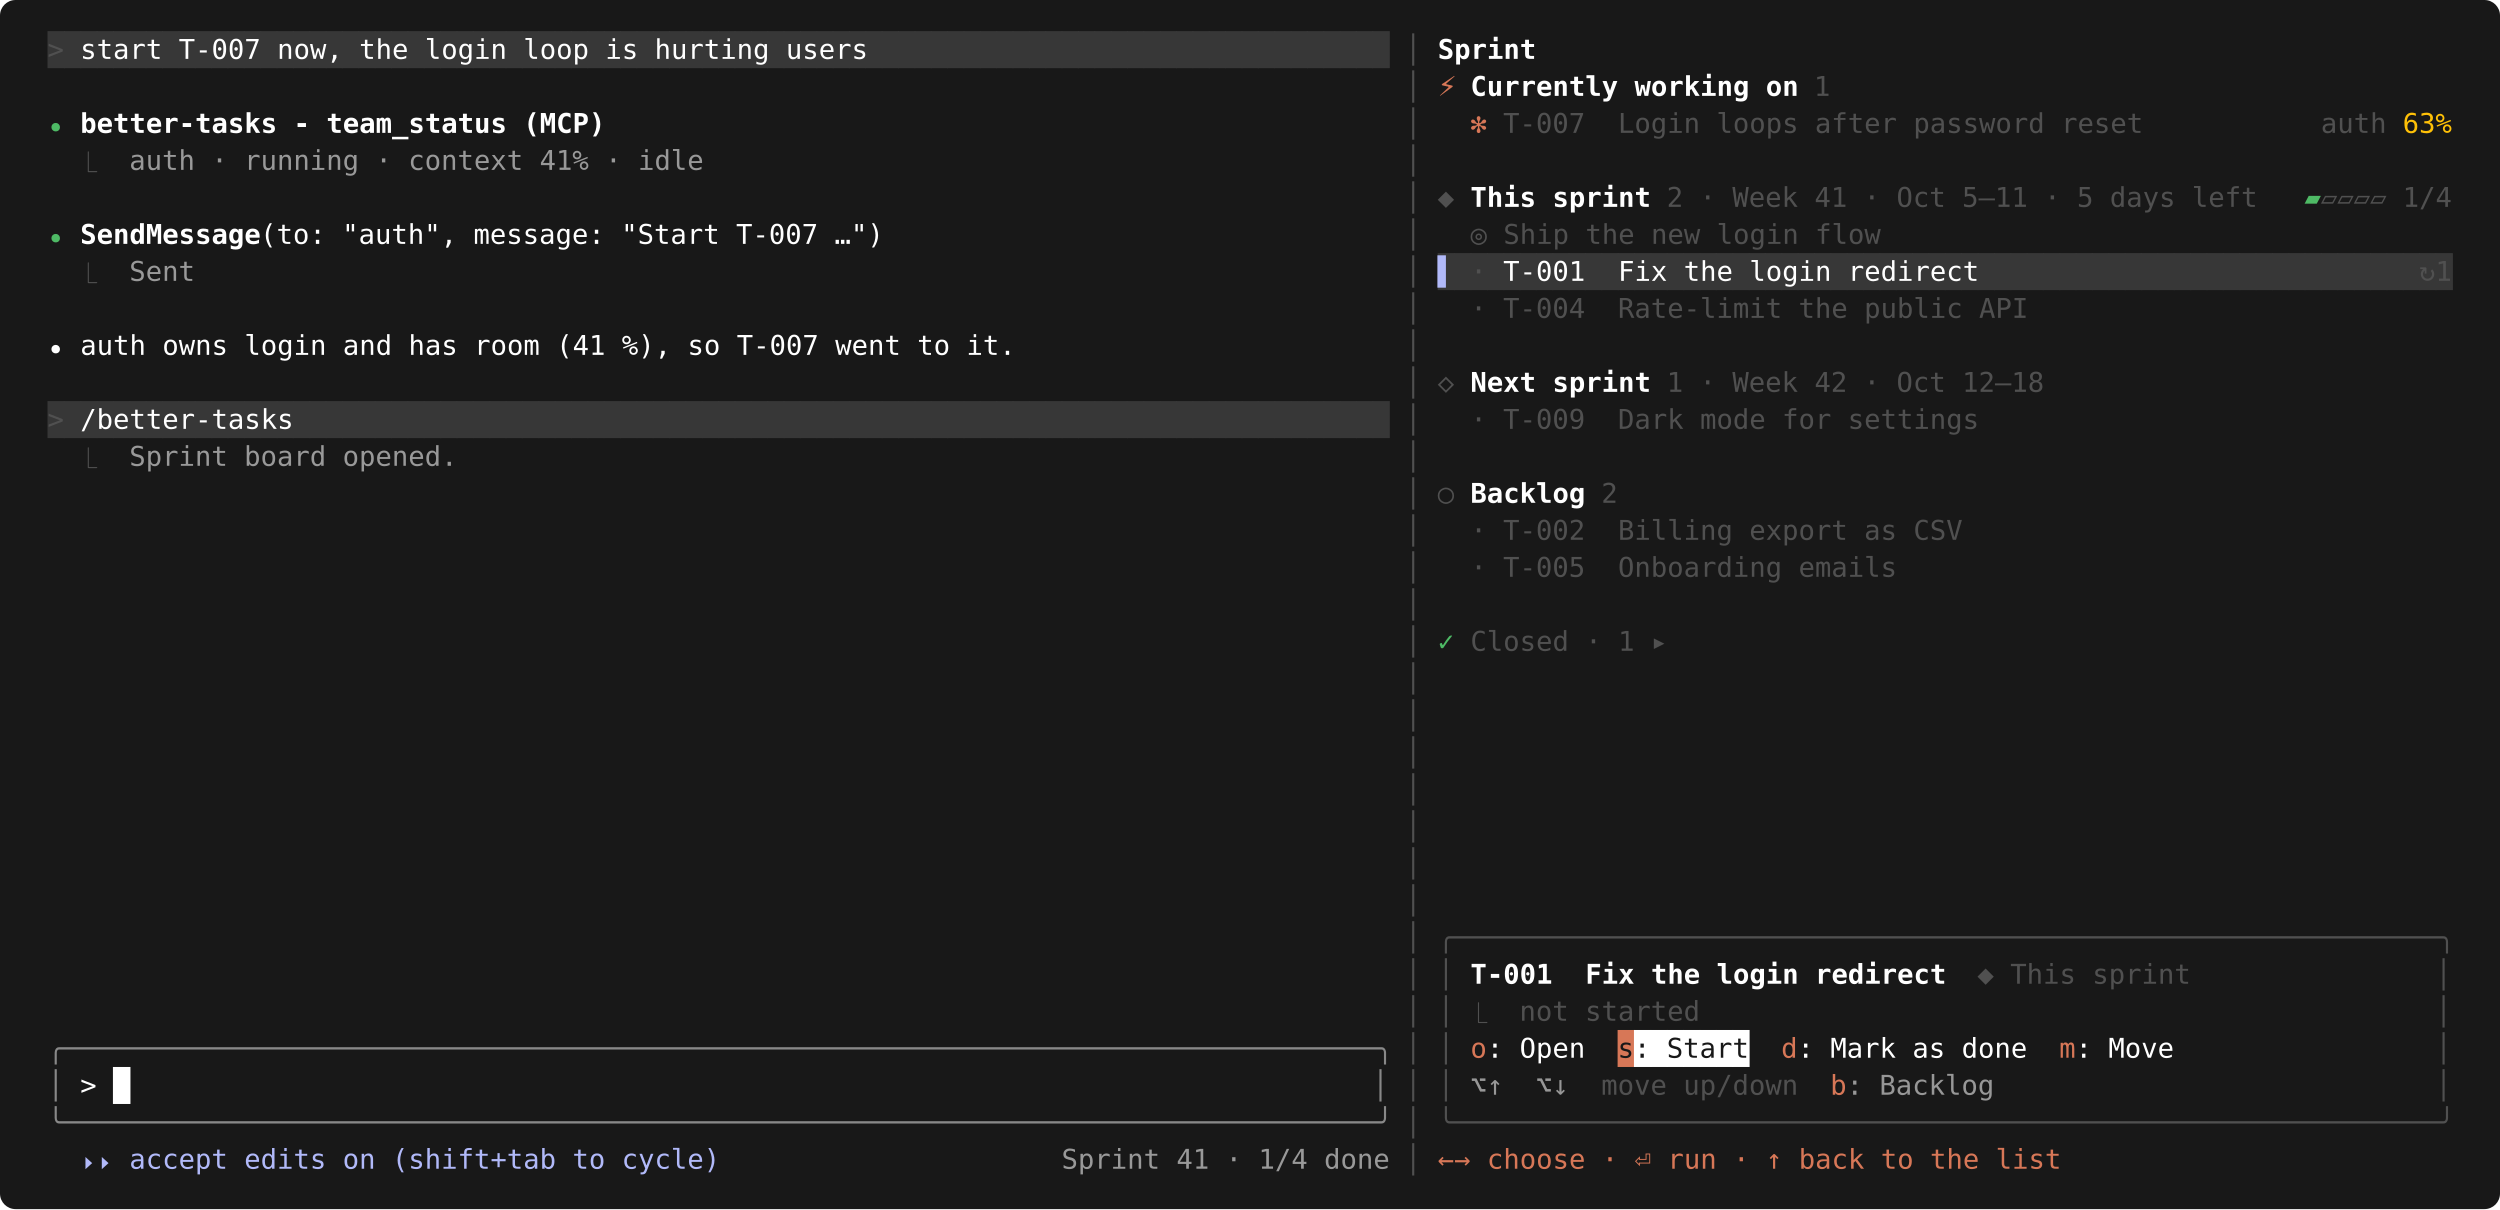
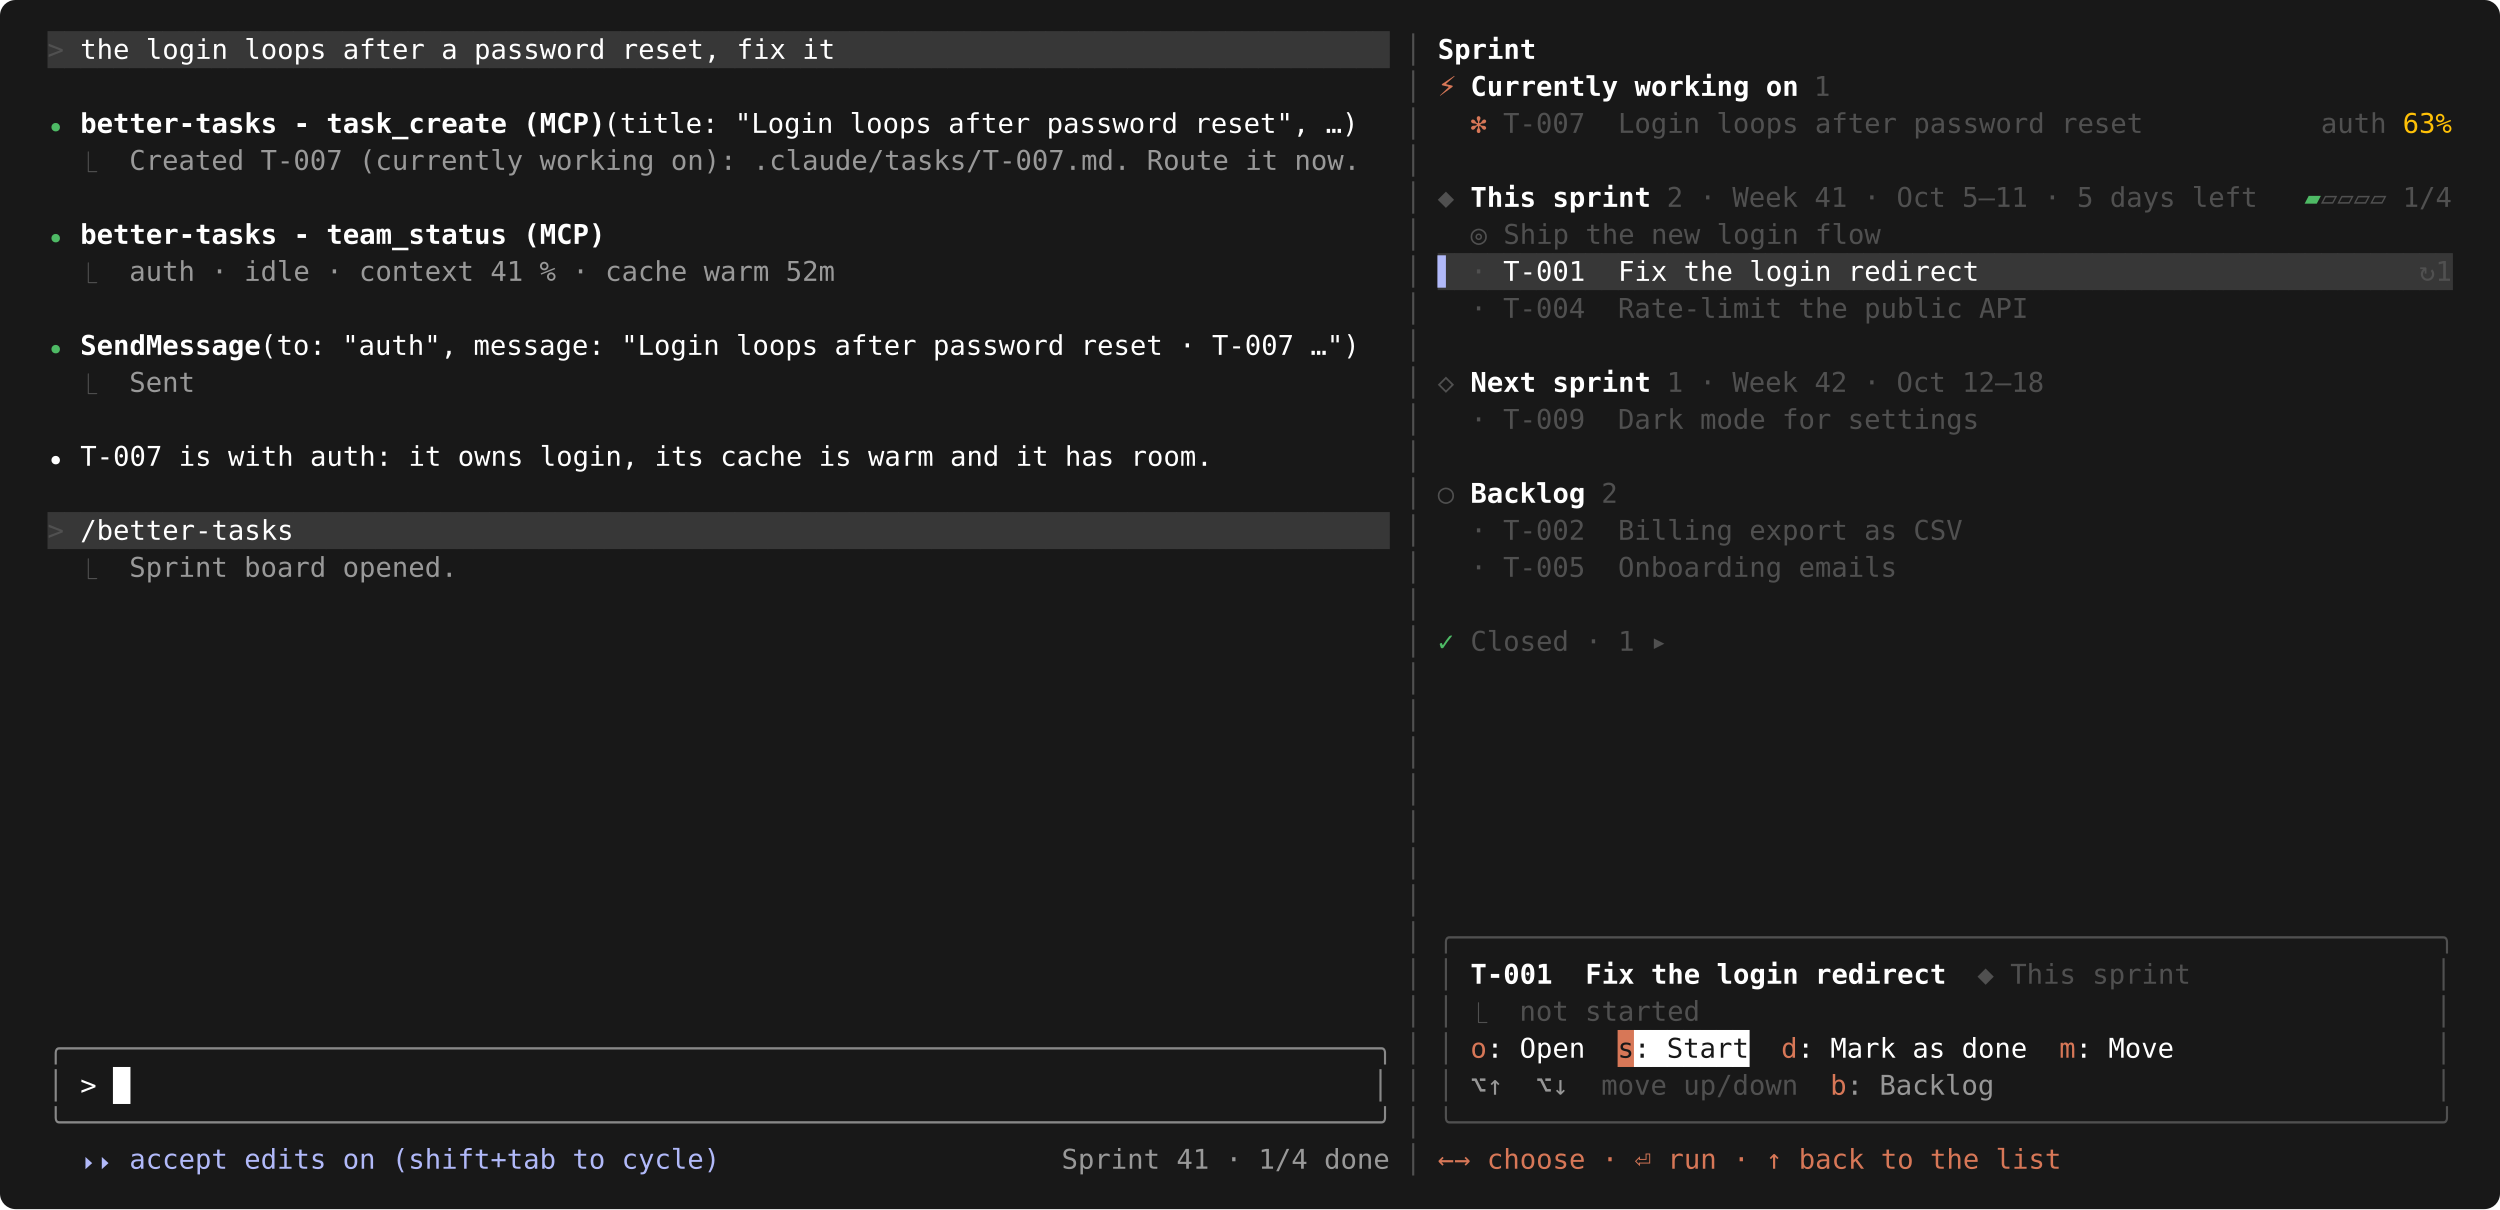
<svg xmlns="http://www.w3.org/2000/svg" width="1284" height="621" viewBox="0 0 1284 621" font-family="JetBrains Mono, SF Mono, Menlo, Consolas, monospace" font-size="14">
  <rect width="100%" height="100%" rx="8" fill="rgb(24,24,24)" />
  <rect x="24.4" y="16" width="9" height="19" fill="rgb(55,55,55)" />
  <rect x="32.8" y="16" width="9" height="19" fill="rgb(55,55,55)" />
  <rect x="41.2" y="16" width="9" height="19" fill="rgb(55,55,55)" />
  <rect x="49.6" y="16" width="9" height="19" fill="rgb(55,55,55)" />
  <rect x="58.0" y="16" width="9" height="19" fill="rgb(55,55,55)" />
  <rect x="66.4" y="16" width="9" height="19" fill="rgb(55,55,55)" />
  <rect x="74.8" y="16" width="9" height="19" fill="rgb(55,55,55)" />
  <rect x="83.2" y="16" width="9" height="19" fill="rgb(55,55,55)" />
  <rect x="91.6" y="16" width="9" height="19" fill="rgb(55,55,55)" />
  <rect x="100.0" y="16" width="9" height="19" fill="rgb(55,55,55)" />
  <rect x="108.4" y="16" width="9" height="19" fill="rgb(55,55,55)" />
  <rect x="116.8" y="16" width="9" height="19" fill="rgb(55,55,55)" />
  <rect x="125.2" y="16" width="9" height="19" fill="rgb(55,55,55)" />
  <rect x="133.6" y="16" width="9" height="19" fill="rgb(55,55,55)" />
  <rect x="142.0" y="16" width="9" height="19" fill="rgb(55,55,55)" />
  <rect x="150.4" y="16" width="9" height="19" fill="rgb(55,55,55)" />
  <rect x="158.8" y="16" width="9" height="19" fill="rgb(55,55,55)" />
  <rect x="167.2" y="16" width="9" height="19" fill="rgb(55,55,55)" />
  <rect x="175.6" y="16" width="9" height="19" fill="rgb(55,55,55)" />
  <rect x="184.0" y="16" width="9" height="19" fill="rgb(55,55,55)" />
  <rect x="192.4" y="16" width="9" height="19" fill="rgb(55,55,55)" />
  <rect x="200.8" y="16" width="9" height="19" fill="rgb(55,55,55)" />
  <rect x="209.2" y="16" width="9" height="19" fill="rgb(55,55,55)" />
  <rect x="217.6" y="16" width="9" height="19" fill="rgb(55,55,55)" />
  <rect x="226.0" y="16" width="9" height="19" fill="rgb(55,55,55)" />
  <rect x="234.4" y="16" width="9" height="19" fill="rgb(55,55,55)" />
  <rect x="242.8" y="16" width="9" height="19" fill="rgb(55,55,55)" />
  <rect x="251.2" y="16" width="9" height="19" fill="rgb(55,55,55)" />
  <rect x="259.6" y="16" width="9" height="19" fill="rgb(55,55,55)" />
  <rect x="268.0" y="16" width="9" height="19" fill="rgb(55,55,55)" />
  <rect x="276.4" y="16" width="9" height="19" fill="rgb(55,55,55)" />
  <rect x="284.8" y="16" width="9" height="19" fill="rgb(55,55,55)" />
  <rect x="293.2" y="16" width="9" height="19" fill="rgb(55,55,55)" />
  <rect x="301.6" y="16" width="9" height="19" fill="rgb(55,55,55)" />
  <rect x="310.0" y="16" width="9" height="19" fill="rgb(55,55,55)" />
  <rect x="318.4" y="16" width="9" height="19" fill="rgb(55,55,55)" />
  <rect x="326.8" y="16" width="9" height="19" fill="rgb(55,55,55)" />
  <rect x="335.2" y="16" width="9" height="19" fill="rgb(55,55,55)" />
  <rect x="343.6" y="16" width="9" height="19" fill="rgb(55,55,55)" />
  <rect x="352.0" y="16" width="9" height="19" fill="rgb(55,55,55)" />
  <rect x="360.4" y="16" width="9" height="19" fill="rgb(55,55,55)" />
  <rect x="368.8" y="16" width="9" height="19" fill="rgb(55,55,55)" />
  <rect x="377.2" y="16" width="9" height="19" fill="rgb(55,55,55)" />
  <rect x="385.6" y="16" width="9" height="19" fill="rgb(55,55,55)" />
  <rect x="394.0" y="16" width="9" height="19" fill="rgb(55,55,55)" />
  <rect x="402.4" y="16" width="9" height="19" fill="rgb(55,55,55)" />
  <rect x="410.8" y="16" width="9" height="19" fill="rgb(55,55,55)" />
  <rect x="419.2" y="16" width="9" height="19" fill="rgb(55,55,55)" />
  <rect x="427.6" y="16" width="9" height="19" fill="rgb(55,55,55)" />
  <rect x="436.0" y="16" width="9" height="19" fill="rgb(55,55,55)" />
  <rect x="444.4" y="16" width="9" height="19" fill="rgb(55,55,55)" />
  <rect x="452.8" y="16" width="9" height="19" fill="rgb(55,55,55)" />
  <rect x="461.2" y="16" width="9" height="19" fill="rgb(55,55,55)" />
  <rect x="469.6" y="16" width="9" height="19" fill="rgb(55,55,55)" />
  <rect x="478.0" y="16" width="9" height="19" fill="rgb(55,55,55)" />
  <rect x="486.4" y="16" width="9" height="19" fill="rgb(55,55,55)" />
  <rect x="494.8" y="16" width="9" height="19" fill="rgb(55,55,55)" />
  <rect x="503.2" y="16" width="9" height="19" fill="rgb(55,55,55)" />
  <rect x="511.6" y="16" width="9" height="19" fill="rgb(55,55,55)" />
  <rect x="520.0" y="16" width="9" height="19" fill="rgb(55,55,55)" />
  <rect x="528.4" y="16" width="9" height="19" fill="rgb(55,55,55)" />
  <rect x="536.8" y="16" width="9" height="19" fill="rgb(55,55,55)" />
  <rect x="545.2" y="16" width="9" height="19" fill="rgb(55,55,55)" />
  <rect x="553.6" y="16" width="9" height="19" fill="rgb(55,55,55)" />
  <rect x="562.0" y="16" width="9" height="19" fill="rgb(55,55,55)" />
  <rect x="570.4" y="16" width="9" height="19" fill="rgb(55,55,55)" />
  <rect x="578.8" y="16" width="9" height="19" fill="rgb(55,55,55)" />
  <rect x="587.2" y="16" width="9" height="19" fill="rgb(55,55,55)" />
  <rect x="595.6" y="16" width="9" height="19" fill="rgb(55,55,55)" />
  <rect x="604.0" y="16" width="9" height="19" fill="rgb(55,55,55)" />
  <rect x="612.4" y="16" width="9" height="19" fill="rgb(55,55,55)" />
  <rect x="620.8" y="16" width="9" height="19" fill="rgb(55,55,55)" />
  <rect x="629.2" y="16" width="9" height="19" fill="rgb(55,55,55)" />
  <rect x="637.6" y="16" width="9" height="19" fill="rgb(55,55,55)" />
  <rect x="646.0" y="16" width="9" height="19" fill="rgb(55,55,55)" />
  <rect x="654.4" y="16" width="9" height="19" fill="rgb(55,55,55)" />
  <rect x="662.8" y="16" width="9" height="19" fill="rgb(55,55,55)" />
  <rect x="671.2" y="16" width="9" height="19" fill="rgb(55,55,55)" />
  <rect x="679.6" y="16" width="9" height="19" fill="rgb(55,55,55)" />
  <rect x="688.0" y="16" width="9" height="19" fill="rgb(55,55,55)" />
  <rect x="696.4" y="16" width="9" height="19" fill="rgb(55,55,55)" />
  <rect x="704.8" y="16" width="9" height="19" fill="rgb(55,55,55)" />
  <text x="24.4" y="30.25" fill="rgb(80,80,80)" textLength="16.8" xml:space="preserve">&gt; </text>
-   <text x="41.2" y="30.25" fill="rgb(255,255,255)" textLength="403.2" xml:space="preserve">start T-007 now, the login loop is hurting users</text>
+   <text x="41.2" y="30.25" fill="rgb(255,255,255)" textLength="386.4" xml:space="preserve">the login loops after a password reset, fix it</text>
  <text x="721.6" y="30.25" fill="rgb(80,80,80)" textLength="8.4" xml:space="preserve">│</text>
  <text x="730.0" y="30.25" fill="rgb(255,255,255)" font-weight="bold" textLength="67.2" xml:space="preserve"> Sprint </text>
  <text x="721.6" y="49.25" fill="rgb(80,80,80)" textLength="8.4" xml:space="preserve">│</text>
  <text x="738.4" y="49.25" fill="rgb(215,119,87)" textLength="16.8" xml:space="preserve">⚡ </text>
  <text x="755.2" y="49.25" fill="rgb(255,255,255)" font-weight="bold" textLength="168.0" xml:space="preserve">Currently working on</text>
  <text x="923.2" y="49.25" fill="rgb(80,80,80)" textLength="16.8" xml:space="preserve"> 1</text>
  <text x="24.4" y="68.25" fill="rgb(78,186,101)" textLength="16.8" xml:space="preserve">⏺ </text>
-   <text x="41.2" y="68.25" fill="rgb(255,255,255)" font-weight="bold" textLength="268.8" xml:space="preserve">better-tasks - team_status (MCP)</text>
+   <text x="41.2" y="68.25" fill="rgb(255,255,255)" font-weight="bold" textLength="268.8" xml:space="preserve">better-tasks - task_create (MCP)</text>
+   <text x="310.0" y="68.25" fill="rgb(255,255,255)" textLength="386.4" xml:space="preserve">(title: "Login loops after password reset", …)</text>
  <text x="721.6" y="68.25" fill="rgb(80,80,80)" textLength="8.4" xml:space="preserve">│</text>
  <text x="755.2" y="68.25" fill="rgb(215,119,87)" textLength="8.4" xml:space="preserve">✻</text>
  <text x="772.0" y="68.25" fill="rgb(80,80,80)" textLength="327.6" xml:space="preserve">T-007  Login loops after password reset</text>
  <text x="1192.0" y="68.25" fill="rgb(80,80,80)" textLength="33.6" xml:space="preserve">auth</text>
  <text x="1234.0" y="68.25" fill="rgb(255,193,7)" textLength="25.2" xml:space="preserve">63%</text>
  <text x="24.4" y="87.25" fill="rgb(80,80,80)" textLength="42.0" xml:space="preserve">  ⎿  </text>
-   <text x="66.4" y="87.25" fill="rgb(153,153,153)" textLength="294.0" xml:space="preserve">auth · running · context 41% · idle</text>
+   <text x="66.4" y="87.25" fill="rgb(153,153,153)" textLength="630.0" xml:space="preserve">Created T-007 (currently working on): .claude/tasks/T-007.md. Route it now.</text>
  <text x="721.6" y="87.25" fill="rgb(80,80,80)" textLength="8.4" xml:space="preserve">│</text>
  <text x="721.6" y="106.25" fill="rgb(80,80,80)" textLength="8.4" xml:space="preserve">│</text>
  <text x="738.4" y="106.25" fill="rgb(80,80,80)" textLength="16.8" xml:space="preserve">◆ </text>
  <text x="755.2" y="106.25" fill="rgb(255,255,255)" font-weight="bold" textLength="92.4" xml:space="preserve">This sprint</text>
  <text x="847.6" y="106.25" fill="rgb(80,80,80)" textLength="310.8" xml:space="preserve"> 2 · Week 41 · Oct 5–11 · 5 days left</text>
  <text x="1183.6" y="106.25" fill="rgb(78,186,101)" textLength="8.4" xml:space="preserve">▰</text>
  <text x="1192.0" y="106.25" fill="rgb(80,80,80)" textLength="33.6" xml:space="preserve">▱▱▱▱</text>
  <text x="1234.0" y="106.25" fill="rgb(80,80,80)" textLength="25.2" xml:space="preserve">1/4</text>
  <text x="24.4" y="125.25" fill="rgb(78,186,101)" textLength="16.8" xml:space="preserve">⏺ </text>
-   <text x="41.2" y="125.25" fill="rgb(255,255,255)" font-weight="bold" textLength="92.4" xml:space="preserve">SendMessage</text>
-   <text x="133.6" y="125.25" fill="rgb(255,255,255)" textLength="319.2" xml:space="preserve">(to: "auth", message: "Start T-007 …")</text>
+   <text x="41.2" y="125.25" fill="rgb(255,255,255)" font-weight="bold" textLength="268.8" xml:space="preserve">better-tasks - team_status (MCP)</text>
  <text x="721.6" y="125.25" fill="rgb(80,80,80)" textLength="8.4" xml:space="preserve">│</text>
  <text x="738.4" y="125.25" fill="rgb(80,80,80)" textLength="226.8" xml:space="preserve">  ◎ Ship the new login flow</text>
  <rect x="738.4" y="130" width="9" height="19" fill="rgb(55,55,55)" />
  <rect x="746.8" y="130" width="9" height="19" fill="rgb(55,55,55)" />
  <rect x="755.2" y="130" width="9" height="19" fill="rgb(55,55,55)" />
  <rect x="763.6" y="130" width="9" height="19" fill="rgb(55,55,55)" />
  <rect x="772.0" y="130" width="9" height="19" fill="rgb(55,55,55)" />
  <rect x="780.4" y="130" width="9" height="19" fill="rgb(55,55,55)" />
  <rect x="788.8" y="130" width="9" height="19" fill="rgb(55,55,55)" />
  <rect x="797.2" y="130" width="9" height="19" fill="rgb(55,55,55)" />
  <rect x="805.6" y="130" width="9" height="19" fill="rgb(55,55,55)" />
  <rect x="814.0" y="130" width="9" height="19" fill="rgb(55,55,55)" />
  <rect x="822.4" y="130" width="9" height="19" fill="rgb(55,55,55)" />
  <rect x="830.8" y="130" width="9" height="19" fill="rgb(55,55,55)" />
  <rect x="839.2" y="130" width="9" height="19" fill="rgb(55,55,55)" />
  <rect x="847.6" y="130" width="9" height="19" fill="rgb(55,55,55)" />
  <rect x="856.0" y="130" width="9" height="19" fill="rgb(55,55,55)" />
  <rect x="864.4" y="130" width="9" height="19" fill="rgb(55,55,55)" />
  <rect x="872.8" y="130" width="9" height="19" fill="rgb(55,55,55)" />
  <rect x="881.2" y="130" width="9" height="19" fill="rgb(55,55,55)" />
  <rect x="889.6" y="130" width="9" height="19" fill="rgb(55,55,55)" />
  <rect x="898.0" y="130" width="9" height="19" fill="rgb(55,55,55)" />
  <rect x="906.4" y="130" width="9" height="19" fill="rgb(55,55,55)" />
  <rect x="914.8" y="130" width="9" height="19" fill="rgb(55,55,55)" />
  <rect x="923.2" y="130" width="9" height="19" fill="rgb(55,55,55)" />
  <rect x="931.6" y="130" width="9" height="19" fill="rgb(55,55,55)" />
  <rect x="940.0" y="130" width="9" height="19" fill="rgb(55,55,55)" />
  <rect x="948.4" y="130" width="9" height="19" fill="rgb(55,55,55)" />
  <rect x="956.8" y="130" width="9" height="19" fill="rgb(55,55,55)" />
  <rect x="965.2" y="130" width="9" height="19" fill="rgb(55,55,55)" />
  <rect x="973.6" y="130" width="9" height="19" fill="rgb(55,55,55)" />
  <rect x="982.0" y="130" width="9" height="19" fill="rgb(55,55,55)" />
  <rect x="990.4" y="130" width="9" height="19" fill="rgb(55,55,55)" />
  <rect x="998.8" y="130" width="9" height="19" fill="rgb(55,55,55)" />
  <rect x="1007.2" y="130" width="9" height="19" fill="rgb(55,55,55)" />
  <rect x="1015.6" y="130" width="9" height="19" fill="rgb(55,55,55)" />
  <rect x="1024.0" y="130" width="9" height="19" fill="rgb(55,55,55)" />
  <rect x="1032.4" y="130" width="9" height="19" fill="rgb(55,55,55)" />
  <rect x="1040.8" y="130" width="9" height="19" fill="rgb(55,55,55)" />
  <rect x="1049.2" y="130" width="9" height="19" fill="rgb(55,55,55)" />
  <rect x="1057.6" y="130" width="9" height="19" fill="rgb(55,55,55)" />
  <rect x="1066.0" y="130" width="9" height="19" fill="rgb(55,55,55)" />
  <rect x="1074.4" y="130" width="9" height="19" fill="rgb(55,55,55)" />
  <rect x="1082.8" y="130" width="9" height="19" fill="rgb(55,55,55)" />
  <rect x="1091.2" y="130" width="9" height="19" fill="rgb(55,55,55)" />
  <rect x="1099.6" y="130" width="9" height="19" fill="rgb(55,55,55)" />
  <rect x="1108.0" y="130" width="9" height="19" fill="rgb(55,55,55)" />
  <rect x="1116.4" y="130" width="9" height="19" fill="rgb(55,55,55)" />
  <rect x="1124.8" y="130" width="9" height="19" fill="rgb(55,55,55)" />
  <rect x="1133.2" y="130" width="9" height="19" fill="rgb(55,55,55)" />
  <rect x="1141.6" y="130" width="9" height="19" fill="rgb(55,55,55)" />
  <rect x="1150.0" y="130" width="9" height="19" fill="rgb(55,55,55)" />
  <rect x="1158.4" y="130" width="9" height="19" fill="rgb(55,55,55)" />
  <rect x="1166.8" y="130" width="9" height="19" fill="rgb(55,55,55)" />
  <rect x="1175.2" y="130" width="9" height="19" fill="rgb(55,55,55)" />
  <rect x="1183.6" y="130" width="9" height="19" fill="rgb(55,55,55)" />
  <rect x="1192.0" y="130" width="9" height="19" fill="rgb(55,55,55)" />
  <rect x="1200.4" y="130" width="9" height="19" fill="rgb(55,55,55)" />
  <rect x="1208.8" y="130" width="9" height="19" fill="rgb(55,55,55)" />
  <rect x="1217.2" y="130" width="9" height="19" fill="rgb(55,55,55)" />
  <rect x="1225.6" y="130" width="9" height="19" fill="rgb(55,55,55)" />
  <rect x="1234.0" y="130" width="9" height="19" fill="rgb(55,55,55)" />
  <rect x="1242.4" y="130" width="9" height="19" fill="rgb(55,55,55)" />
  <rect x="1250.8" y="130" width="9" height="19" fill="rgb(55,55,55)" />
  <text x="24.4" y="144.25" fill="rgb(80,80,80)" textLength="42.0" xml:space="preserve">  ⎿  </text>
-   <text x="66.4" y="144.25" fill="rgb(153,153,153)" textLength="33.6" xml:space="preserve">Sent</text>
+   <text x="66.4" y="144.25" fill="rgb(153,153,153)" textLength="361.2" xml:space="preserve">auth · idle · context 41 % · cache warm 52m</text>
  <text x="721.6" y="144.25" fill="rgb(80,80,80)" textLength="8.4" xml:space="preserve">│</text>
  <text x="738.4" y="144.25" fill="rgb(177,185,249)" textLength="8.4" xml:space="preserve">▌</text>
  <text x="755.2" y="144.25" fill="rgb(80,80,80)" textLength="8.4" xml:space="preserve">·</text>
  <text x="763.6" y="144.25" fill="rgb(255,255,255)" textLength="478.8" xml:space="preserve"> T-001  Fix the login redirect                           </text>
  <text x="1242.4" y="144.25" fill="rgb(80,80,80)" textLength="16.8" xml:space="preserve">↻1</text>
  <text x="721.6" y="163.25" fill="rgb(80,80,80)" textLength="8.4" xml:space="preserve">│</text>
  <text x="755.2" y="163.25" fill="rgb(80,80,80)" textLength="8.4" xml:space="preserve">·</text>
  <text x="772.0" y="163.25" fill="rgb(80,80,80)" textLength="268.8" xml:space="preserve">T-004  Rate-limit the public API</text>
-   <text x="24.4" y="182.25" fill="rgb(255,255,255)" textLength="495.6" xml:space="preserve">⏺ auth owns login and has room (41 %), so T-007 went to it.</text>
+   <text x="24.4" y="182.25" fill="rgb(78,186,101)" textLength="16.8" xml:space="preserve">⏺ </text>
+   <text x="41.2" y="182.25" fill="rgb(255,255,255)" font-weight="bold" textLength="92.4" xml:space="preserve">SendMessage</text>
+   <text x="133.6" y="182.25" fill="rgb(255,255,255)" textLength="562.8" xml:space="preserve">(to: "auth", message: "Login loops after password reset · T-007 …")</text>
  <text x="721.6" y="182.25" fill="rgb(80,80,80)" textLength="8.4" xml:space="preserve">│</text>
+   <text x="24.4" y="201.25" fill="rgb(80,80,80)" textLength="42.0" xml:space="preserve">  ⎿  </text>
+   <text x="66.4" y="201.25" fill="rgb(153,153,153)" textLength="33.6" xml:space="preserve">Sent</text>
  <text x="721.6" y="201.25" fill="rgb(80,80,80)" textLength="8.4" xml:space="preserve">│</text>
  <text x="738.4" y="201.25" fill="rgb(80,80,80)" textLength="16.8" xml:space="preserve">◇ </text>
  <text x="755.2" y="201.25" fill="rgb(255,255,255)" font-weight="bold" textLength="92.4" xml:space="preserve">Next sprint</text>
  <text x="847.6" y="201.25" fill="rgb(80,80,80)" textLength="201.6" xml:space="preserve"> 1 · Week 42 · Oct 12–18</text>
-   <rect x="24.4" y="206" width="9" height="19" fill="rgb(55,55,55)" />
-   <rect x="32.8" y="206" width="9" height="19" fill="rgb(55,55,55)" />
-   <rect x="41.2" y="206" width="9" height="19" fill="rgb(55,55,55)" />
-   <rect x="49.6" y="206" width="9" height="19" fill="rgb(55,55,55)" />
-   <rect x="58.0" y="206" width="9" height="19" fill="rgb(55,55,55)" />
-   <rect x="66.4" y="206" width="9" height="19" fill="rgb(55,55,55)" />
-   <rect x="74.8" y="206" width="9" height="19" fill="rgb(55,55,55)" />
-   <rect x="83.2" y="206" width="9" height="19" fill="rgb(55,55,55)" />
-   <rect x="91.6" y="206" width="9" height="19" fill="rgb(55,55,55)" />
-   <rect x="100.0" y="206" width="9" height="19" fill="rgb(55,55,55)" />
-   <rect x="108.4" y="206" width="9" height="19" fill="rgb(55,55,55)" />
-   <rect x="116.8" y="206" width="9" height="19" fill="rgb(55,55,55)" />
-   <rect x="125.2" y="206" width="9" height="19" fill="rgb(55,55,55)" />
-   <rect x="133.6" y="206" width="9" height="19" fill="rgb(55,55,55)" />
-   <rect x="142.0" y="206" width="9" height="19" fill="rgb(55,55,55)" />
-   <rect x="150.4" y="206" width="9" height="19" fill="rgb(55,55,55)" />
-   <rect x="158.8" y="206" width="9" height="19" fill="rgb(55,55,55)" />
-   <rect x="167.2" y="206" width="9" height="19" fill="rgb(55,55,55)" />
-   <rect x="175.6" y="206" width="9" height="19" fill="rgb(55,55,55)" />
-   <rect x="184.0" y="206" width="9" height="19" fill="rgb(55,55,55)" />
-   <rect x="192.4" y="206" width="9" height="19" fill="rgb(55,55,55)" />
-   <rect x="200.8" y="206" width="9" height="19" fill="rgb(55,55,55)" />
-   <rect x="209.2" y="206" width="9" height="19" fill="rgb(55,55,55)" />
-   <rect x="217.6" y="206" width="9" height="19" fill="rgb(55,55,55)" />
-   <rect x="226.0" y="206" width="9" height="19" fill="rgb(55,55,55)" />
-   <rect x="234.4" y="206" width="9" height="19" fill="rgb(55,55,55)" />
-   <rect x="242.8" y="206" width="9" height="19" fill="rgb(55,55,55)" />
-   <rect x="251.2" y="206" width="9" height="19" fill="rgb(55,55,55)" />
-   <rect x="259.6" y="206" width="9" height="19" fill="rgb(55,55,55)" />
-   <rect x="268.0" y="206" width="9" height="19" fill="rgb(55,55,55)" />
-   <rect x="276.4" y="206" width="9" height="19" fill="rgb(55,55,55)" />
-   <rect x="284.8" y="206" width="9" height="19" fill="rgb(55,55,55)" />
-   <rect x="293.2" y="206" width="9" height="19" fill="rgb(55,55,55)" />
-   <rect x="301.6" y="206" width="9" height="19" fill="rgb(55,55,55)" />
-   <rect x="310.0" y="206" width="9" height="19" fill="rgb(55,55,55)" />
-   <rect x="318.4" y="206" width="9" height="19" fill="rgb(55,55,55)" />
-   <rect x="326.8" y="206" width="9" height="19" fill="rgb(55,55,55)" />
-   <rect x="335.2" y="206" width="9" height="19" fill="rgb(55,55,55)" />
-   <rect x="343.6" y="206" width="9" height="19" fill="rgb(55,55,55)" />
-   <rect x="352.0" y="206" width="9" height="19" fill="rgb(55,55,55)" />
-   <rect x="360.4" y="206" width="9" height="19" fill="rgb(55,55,55)" />
-   <rect x="368.8" y="206" width="9" height="19" fill="rgb(55,55,55)" />
-   <rect x="377.2" y="206" width="9" height="19" fill="rgb(55,55,55)" />
-   <rect x="385.6" y="206" width="9" height="19" fill="rgb(55,55,55)" />
-   <rect x="394.0" y="206" width="9" height="19" fill="rgb(55,55,55)" />
-   <rect x="402.4" y="206" width="9" height="19" fill="rgb(55,55,55)" />
-   <rect x="410.8" y="206" width="9" height="19" fill="rgb(55,55,55)" />
-   <rect x="419.2" y="206" width="9" height="19" fill="rgb(55,55,55)" />
-   <rect x="427.6" y="206" width="9" height="19" fill="rgb(55,55,55)" />
-   <rect x="436.0" y="206" width="9" height="19" fill="rgb(55,55,55)" />
-   <rect x="444.4" y="206" width="9" height="19" fill="rgb(55,55,55)" />
-   <rect x="452.8" y="206" width="9" height="19" fill="rgb(55,55,55)" />
-   <rect x="461.2" y="206" width="9" height="19" fill="rgb(55,55,55)" />
-   <rect x="469.6" y="206" width="9" height="19" fill="rgb(55,55,55)" />
-   <rect x="478.0" y="206" width="9" height="19" fill="rgb(55,55,55)" />
-   <rect x="486.4" y="206" width="9" height="19" fill="rgb(55,55,55)" />
-   <rect x="494.8" y="206" width="9" height="19" fill="rgb(55,55,55)" />
-   <rect x="503.2" y="206" width="9" height="19" fill="rgb(55,55,55)" />
-   <rect x="511.6" y="206" width="9" height="19" fill="rgb(55,55,55)" />
-   <rect x="520.0" y="206" width="9" height="19" fill="rgb(55,55,55)" />
-   <rect x="528.4" y="206" width="9" height="19" fill="rgb(55,55,55)" />
-   <rect x="536.8" y="206" width="9" height="19" fill="rgb(55,55,55)" />
-   <rect x="545.2" y="206" width="9" height="19" fill="rgb(55,55,55)" />
-   <rect x="553.6" y="206" width="9" height="19" fill="rgb(55,55,55)" />
-   <rect x="562.0" y="206" width="9" height="19" fill="rgb(55,55,55)" />
-   <rect x="570.4" y="206" width="9" height="19" fill="rgb(55,55,55)" />
-   <rect x="578.8" y="206" width="9" height="19" fill="rgb(55,55,55)" />
-   <rect x="587.2" y="206" width="9" height="19" fill="rgb(55,55,55)" />
-   <rect x="595.6" y="206" width="9" height="19" fill="rgb(55,55,55)" />
-   <rect x="604.0" y="206" width="9" height="19" fill="rgb(55,55,55)" />
-   <rect x="612.4" y="206" width="9" height="19" fill="rgb(55,55,55)" />
-   <rect x="620.8" y="206" width="9" height="19" fill="rgb(55,55,55)" />
-   <rect x="629.2" y="206" width="9" height="19" fill="rgb(55,55,55)" />
-   <rect x="637.6" y="206" width="9" height="19" fill="rgb(55,55,55)" />
-   <rect x="646.0" y="206" width="9" height="19" fill="rgb(55,55,55)" />
-   <rect x="654.4" y="206" width="9" height="19" fill="rgb(55,55,55)" />
-   <rect x="662.8" y="206" width="9" height="19" fill="rgb(55,55,55)" />
-   <rect x="671.2" y="206" width="9" height="19" fill="rgb(55,55,55)" />
-   <rect x="679.6" y="206" width="9" height="19" fill="rgb(55,55,55)" />
-   <rect x="688.0" y="206" width="9" height="19" fill="rgb(55,55,55)" />
-   <rect x="696.4" y="206" width="9" height="19" fill="rgb(55,55,55)" />
-   <rect x="704.8" y="206" width="9" height="19" fill="rgb(55,55,55)" />
-   <text x="24.4" y="220.25" fill="rgb(80,80,80)" textLength="16.8" xml:space="preserve">&gt; </text>
-   <text x="41.2" y="220.25" fill="rgb(255,255,255)" textLength="109.2" xml:space="preserve">/better-tasks</text>
  <text x="721.6" y="220.25" fill="rgb(80,80,80)" textLength="8.4" xml:space="preserve">│</text>
  <text x="755.2" y="220.25" fill="rgb(80,80,80)" textLength="8.4" xml:space="preserve">·</text>
  <text x="772.0" y="220.25" fill="rgb(80,80,80)" textLength="243.6" xml:space="preserve">T-009  Dark mode for settings</text>
-   <text x="24.4" y="239.25" fill="rgb(80,80,80)" textLength="42.0" xml:space="preserve">  ⎿  </text>
-   <text x="66.4" y="239.25" fill="rgb(153,153,153)" textLength="168.0" xml:space="preserve">Sprint board opened.</text>
+   <text x="24.4" y="239.25" fill="rgb(255,255,255)" textLength="596.4" xml:space="preserve">⏺ T-007 is with auth: it owns login, its cache is warm and it has room.</text>
  <text x="721.6" y="239.25" fill="rgb(80,80,80)" textLength="8.4" xml:space="preserve">│</text>
  <text x="721.6" y="258.25" fill="rgb(80,80,80)" textLength="8.4" xml:space="preserve">│</text>
  <text x="738.4" y="258.25" fill="rgb(80,80,80)" textLength="16.8" xml:space="preserve">○ </text>
  <text x="755.2" y="258.25" fill="rgb(255,255,255)" font-weight="bold" textLength="58.8" xml:space="preserve">Backlog</text>
  <text x="814.0" y="258.25" fill="rgb(80,80,80)" textLength="16.8" xml:space="preserve"> 2</text>
+   <rect x="24.4" y="263" width="9" height="19" fill="rgb(55,55,55)" />
+   <rect x="32.8" y="263" width="9" height="19" fill="rgb(55,55,55)" />
+   <rect x="41.2" y="263" width="9" height="19" fill="rgb(55,55,55)" />
+   <rect x="49.6" y="263" width="9" height="19" fill="rgb(55,55,55)" />
+   <rect x="58.0" y="263" width="9" height="19" fill="rgb(55,55,55)" />
+   <rect x="66.4" y="263" width="9" height="19" fill="rgb(55,55,55)" />
+   <rect x="74.8" y="263" width="9" height="19" fill="rgb(55,55,55)" />
+   <rect x="83.2" y="263" width="9" height="19" fill="rgb(55,55,55)" />
+   <rect x="91.6" y="263" width="9" height="19" fill="rgb(55,55,55)" />
+   <rect x="100.0" y="263" width="9" height="19" fill="rgb(55,55,55)" />
+   <rect x="108.4" y="263" width="9" height="19" fill="rgb(55,55,55)" />
+   <rect x="116.8" y="263" width="9" height="19" fill="rgb(55,55,55)" />
+   <rect x="125.2" y="263" width="9" height="19" fill="rgb(55,55,55)" />
+   <rect x="133.6" y="263" width="9" height="19" fill="rgb(55,55,55)" />
+   <rect x="142.0" y="263" width="9" height="19" fill="rgb(55,55,55)" />
+   <rect x="150.4" y="263" width="9" height="19" fill="rgb(55,55,55)" />
+   <rect x="158.8" y="263" width="9" height="19" fill="rgb(55,55,55)" />
+   <rect x="167.2" y="263" width="9" height="19" fill="rgb(55,55,55)" />
+   <rect x="175.6" y="263" width="9" height="19" fill="rgb(55,55,55)" />
+   <rect x="184.0" y="263" width="9" height="19" fill="rgb(55,55,55)" />
+   <rect x="192.4" y="263" width="9" height="19" fill="rgb(55,55,55)" />
+   <rect x="200.8" y="263" width="9" height="19" fill="rgb(55,55,55)" />
+   <rect x="209.2" y="263" width="9" height="19" fill="rgb(55,55,55)" />
+   <rect x="217.6" y="263" width="9" height="19" fill="rgb(55,55,55)" />
+   <rect x="226.0" y="263" width="9" height="19" fill="rgb(55,55,55)" />
+   <rect x="234.4" y="263" width="9" height="19" fill="rgb(55,55,55)" />
+   <rect x="242.8" y="263" width="9" height="19" fill="rgb(55,55,55)" />
+   <rect x="251.2" y="263" width="9" height="19" fill="rgb(55,55,55)" />
+   <rect x="259.6" y="263" width="9" height="19" fill="rgb(55,55,55)" />
+   <rect x="268.0" y="263" width="9" height="19" fill="rgb(55,55,55)" />
+   <rect x="276.4" y="263" width="9" height="19" fill="rgb(55,55,55)" />
+   <rect x="284.8" y="263" width="9" height="19" fill="rgb(55,55,55)" />
+   <rect x="293.2" y="263" width="9" height="19" fill="rgb(55,55,55)" />
+   <rect x="301.6" y="263" width="9" height="19" fill="rgb(55,55,55)" />
+   <rect x="310.0" y="263" width="9" height="19" fill="rgb(55,55,55)" />
+   <rect x="318.4" y="263" width="9" height="19" fill="rgb(55,55,55)" />
+   <rect x="326.8" y="263" width="9" height="19" fill="rgb(55,55,55)" />
+   <rect x="335.2" y="263" width="9" height="19" fill="rgb(55,55,55)" />
+   <rect x="343.6" y="263" width="9" height="19" fill="rgb(55,55,55)" />
+   <rect x="352.0" y="263" width="9" height="19" fill="rgb(55,55,55)" />
+   <rect x="360.4" y="263" width="9" height="19" fill="rgb(55,55,55)" />
+   <rect x="368.8" y="263" width="9" height="19" fill="rgb(55,55,55)" />
+   <rect x="377.2" y="263" width="9" height="19" fill="rgb(55,55,55)" />
+   <rect x="385.6" y="263" width="9" height="19" fill="rgb(55,55,55)" />
+   <rect x="394.0" y="263" width="9" height="19" fill="rgb(55,55,55)" />
+   <rect x="402.4" y="263" width="9" height="19" fill="rgb(55,55,55)" />
+   <rect x="410.8" y="263" width="9" height="19" fill="rgb(55,55,55)" />
+   <rect x="419.2" y="263" width="9" height="19" fill="rgb(55,55,55)" />
+   <rect x="427.6" y="263" width="9" height="19" fill="rgb(55,55,55)" />
+   <rect x="436.0" y="263" width="9" height="19" fill="rgb(55,55,55)" />
+   <rect x="444.4" y="263" width="9" height="19" fill="rgb(55,55,55)" />
+   <rect x="452.8" y="263" width="9" height="19" fill="rgb(55,55,55)" />
+   <rect x="461.2" y="263" width="9" height="19" fill="rgb(55,55,55)" />
+   <rect x="469.6" y="263" width="9" height="19" fill="rgb(55,55,55)" />
+   <rect x="478.0" y="263" width="9" height="19" fill="rgb(55,55,55)" />
+   <rect x="486.4" y="263" width="9" height="19" fill="rgb(55,55,55)" />
+   <rect x="494.8" y="263" width="9" height="19" fill="rgb(55,55,55)" />
+   <rect x="503.2" y="263" width="9" height="19" fill="rgb(55,55,55)" />
+   <rect x="511.6" y="263" width="9" height="19" fill="rgb(55,55,55)" />
+   <rect x="520.0" y="263" width="9" height="19" fill="rgb(55,55,55)" />
+   <rect x="528.4" y="263" width="9" height="19" fill="rgb(55,55,55)" />
+   <rect x="536.8" y="263" width="9" height="19" fill="rgb(55,55,55)" />
+   <rect x="545.2" y="263" width="9" height="19" fill="rgb(55,55,55)" />
+   <rect x="553.6" y="263" width="9" height="19" fill="rgb(55,55,55)" />
+   <rect x="562.0" y="263" width="9" height="19" fill="rgb(55,55,55)" />
+   <rect x="570.4" y="263" width="9" height="19" fill="rgb(55,55,55)" />
+   <rect x="578.8" y="263" width="9" height="19" fill="rgb(55,55,55)" />
+   <rect x="587.2" y="263" width="9" height="19" fill="rgb(55,55,55)" />
+   <rect x="595.6" y="263" width="9" height="19" fill="rgb(55,55,55)" />
+   <rect x="604.0" y="263" width="9" height="19" fill="rgb(55,55,55)" />
+   <rect x="612.4" y="263" width="9" height="19" fill="rgb(55,55,55)" />
+   <rect x="620.8" y="263" width="9" height="19" fill="rgb(55,55,55)" />
+   <rect x="629.2" y="263" width="9" height="19" fill="rgb(55,55,55)" />
+   <rect x="637.6" y="263" width="9" height="19" fill="rgb(55,55,55)" />
+   <rect x="646.0" y="263" width="9" height="19" fill="rgb(55,55,55)" />
+   <rect x="654.4" y="263" width="9" height="19" fill="rgb(55,55,55)" />
+   <rect x="662.8" y="263" width="9" height="19" fill="rgb(55,55,55)" />
+   <rect x="671.2" y="263" width="9" height="19" fill="rgb(55,55,55)" />
+   <rect x="679.6" y="263" width="9" height="19" fill="rgb(55,55,55)" />
+   <rect x="688.0" y="263" width="9" height="19" fill="rgb(55,55,55)" />
+   <rect x="696.4" y="263" width="9" height="19" fill="rgb(55,55,55)" />
+   <rect x="704.8" y="263" width="9" height="19" fill="rgb(55,55,55)" />
+   <text x="24.4" y="277.25" fill="rgb(80,80,80)" textLength="16.8" xml:space="preserve">&gt; </text>
+   <text x="41.2" y="277.25" fill="rgb(255,255,255)" textLength="109.2" xml:space="preserve">/better-tasks</text>
  <text x="721.6" y="277.25" fill="rgb(80,80,80)" textLength="8.4" xml:space="preserve">│</text>
  <text x="755.2" y="277.25" fill="rgb(80,80,80)" textLength="8.4" xml:space="preserve">·</text>
  <text x="772.0" y="277.25" fill="rgb(80,80,80)" textLength="235.2" xml:space="preserve">T-002  Billing export as CSV</text>
+   <text x="24.4" y="296.25" fill="rgb(80,80,80)" textLength="42.0" xml:space="preserve">  ⎿  </text>
+   <text x="66.4" y="296.25" fill="rgb(153,153,153)" textLength="168.0" xml:space="preserve">Sprint board opened.</text>
  <text x="721.6" y="296.25" fill="rgb(80,80,80)" textLength="8.4" xml:space="preserve">│</text>
  <text x="755.2" y="296.25" fill="rgb(80,80,80)" textLength="8.4" xml:space="preserve">·</text>
  <text x="772.0" y="296.25" fill="rgb(80,80,80)" textLength="201.6" xml:space="preserve">T-005  Onboarding emails</text>
  <text x="721.6" y="315.25" fill="rgb(80,80,80)" textLength="8.4" xml:space="preserve">│</text>
  <text x="721.6" y="334.25" fill="rgb(80,80,80)" textLength="8.4" xml:space="preserve">│</text>
  <text x="738.4" y="334.25" fill="rgb(78,186,101)" textLength="8.4" xml:space="preserve">✓</text>
  <text x="755.2" y="334.25" fill="rgb(80,80,80)" textLength="100.8" xml:space="preserve">Closed · 1 ▸</text>
  <text x="721.6" y="353.25" fill="rgb(80,80,80)" textLength="8.4" xml:space="preserve">│</text>
  <text x="721.6" y="372.25" fill="rgb(80,80,80)" textLength="8.4" xml:space="preserve">│</text>
  <text x="721.6" y="391.25" fill="rgb(80,80,80)" textLength="8.4" xml:space="preserve">│</text>
  <text x="721.6" y="410.25" fill="rgb(80,80,80)" textLength="8.4" xml:space="preserve">│</text>
  <text x="721.6" y="429.25" fill="rgb(80,80,80)" textLength="8.4" xml:space="preserve">│</text>
  <text x="721.6" y="448.25" fill="rgb(80,80,80)" textLength="8.4" xml:space="preserve">│</text>
  <text x="721.6" y="467.25" fill="rgb(80,80,80)" textLength="8.4" xml:space="preserve">│</text>
  <text x="721.6" y="486.25" fill="rgb(80,80,80)" textLength="8.4" xml:space="preserve">│</text>
  <text x="738.4" y="486.25" fill="rgb(80,80,80)" textLength="520.8" xml:space="preserve">╭────────────────────────────────────────────────────────────╮</text>
  <text x="721.6" y="505.25" fill="rgb(80,80,80)" textLength="8.4" xml:space="preserve">│</text>
  <text x="738.4" y="505.25" fill="rgb(80,80,80)" textLength="8.4" xml:space="preserve">│</text>
  <text x="755.2" y="505.25" fill="rgb(255,255,255)" font-weight="bold" textLength="243.6" xml:space="preserve">T-001  Fix the login redirect</text>
  <text x="1015.6" y="505.25" fill="rgb(80,80,80)" textLength="109.2" xml:space="preserve">◆ This sprint</text>
  <text x="1250.8" y="505.25" fill="rgb(80,80,80)" textLength="8.4" xml:space="preserve">│</text>
  <text x="721.6" y="524.25" fill="rgb(80,80,80)" textLength="8.4" xml:space="preserve">│</text>
  <text x="738.4" y="524.25" fill="rgb(80,80,80)" textLength="8.4" xml:space="preserve">│</text>
  <text x="755.2" y="524.25" fill="rgb(80,80,80)" textLength="8.4" xml:space="preserve">⎿</text>
  <text x="780.4" y="524.25" fill="rgb(80,80,80)" textLength="92.4" xml:space="preserve">not started</text>
  <text x="1250.8" y="524.25" fill="rgb(80,80,80)" textLength="8.4" xml:space="preserve">│</text>
  <rect x="830.8" y="529" width="9" height="19" fill="rgb(215,119,87)" />
  <rect x="839.2" y="529" width="9" height="19" fill="rgb(255,255,255)" />
  <rect x="847.6" y="529" width="9" height="19" fill="rgb(255,255,255)" />
  <rect x="856.0" y="529" width="9" height="19" fill="rgb(255,255,255)" />
  <rect x="864.4" y="529" width="9" height="19" fill="rgb(255,255,255)" />
  <rect x="872.8" y="529" width="9" height="19" fill="rgb(255,255,255)" />
  <rect x="881.2" y="529" width="9" height="19" fill="rgb(255,255,255)" />
  <rect x="889.6" y="529" width="9" height="19" fill="rgb(255,255,255)" />
  <text x="24.4" y="543.25" fill="rgb(136,136,136)" textLength="688.8" xml:space="preserve">╭────────────────────────────────────────────────────────────────────────────────╮</text>
  <text x="721.6" y="543.25" fill="rgb(80,80,80)" textLength="8.4" xml:space="preserve">│</text>
  <text x="738.4" y="543.25" fill="rgb(80,80,80)" textLength="8.4" xml:space="preserve">│</text>
  <text x="755.2" y="543.25" fill="rgb(215,119,87)" textLength="8.4" xml:space="preserve">o</text>
  <text x="763.6" y="543.25" fill="rgb(255,255,255)" textLength="67.2" xml:space="preserve">: Open  </text>
  <text x="830.8" y="543.25" fill="rgb(24,24,24)" textLength="8.4" xml:space="preserve">s</text>
  <text x="839.2" y="543.25" fill="rgb(24,24,24)" textLength="58.8" xml:space="preserve">: Start</text>
  <text x="914.8" y="543.25" fill="rgb(215,119,87)" textLength="8.4" xml:space="preserve">d</text>
  <text x="923.2" y="543.25" fill="rgb(255,255,255)" textLength="134.4" xml:space="preserve">: Mark as done  </text>
  <text x="1057.6" y="543.25" fill="rgb(215,119,87)" textLength="8.4" xml:space="preserve">m</text>
  <text x="1066.0" y="543.25" fill="rgb(255,255,255)" textLength="184.8" xml:space="preserve">: Move                </text>
  <text x="1250.8" y="543.25" fill="rgb(80,80,80)" textLength="8.4" xml:space="preserve">│</text>
  <rect x="58.0" y="548" width="9" height="19" fill="rgb(255,255,255)" />
  <text x="24.4" y="562.25" fill="rgb(136,136,136)" textLength="8.4" xml:space="preserve">│</text>
  <text x="41.2" y="562.25" fill="rgb(255,255,255)" textLength="8.4" xml:space="preserve">&gt;</text>
  <text x="704.8" y="562.25" fill="rgb(136,136,136)" textLength="8.4" xml:space="preserve">│</text>
  <text x="721.6" y="562.25" fill="rgb(80,80,80)" textLength="8.4" xml:space="preserve">│</text>
  <text x="738.4" y="562.25" fill="rgb(80,80,80)" textLength="8.4" xml:space="preserve">│</text>
  <text x="755.2" y="562.25" fill="rgb(255,255,255)" opacity="0.55" textLength="16.8" xml:space="preserve">⌥↑</text>
  <text x="788.8" y="562.25" fill="rgb(255,255,255)" opacity="0.55" textLength="16.8" xml:space="preserve">⌥↓</text>
  <text x="822.4" y="562.25" fill="rgb(80,80,80)" textLength="100.8" xml:space="preserve">move up/down</text>
  <text x="940.0" y="562.25" fill="rgb(215,119,87)" textLength="8.4" xml:space="preserve">b</text>
  <text x="948.4" y="562.25" fill="rgb(255,255,255)" opacity="0.55" textLength="75.6" xml:space="preserve">: Backlog</text>
  <text x="1250.8" y="562.25" fill="rgb(80,80,80)" textLength="8.4" xml:space="preserve">│</text>
  <text x="24.4" y="581.25" fill="rgb(136,136,136)" textLength="688.8" xml:space="preserve">╰────────────────────────────────────────────────────────────────────────────────╯</text>
  <text x="721.6" y="581.25" fill="rgb(80,80,80)" textLength="8.4" xml:space="preserve">│</text>
  <text x="738.4" y="581.25" fill="rgb(80,80,80)" textLength="520.8" xml:space="preserve">╰────────────────────────────────────────────────────────────╯</text>
  <text x="24.4" y="600.25" fill="rgb(177,185,249)" textLength="344.4" xml:space="preserve">  ⏵⏵ accept edits on (shift+tab to cycle)</text>
  <text x="545.2" y="600.25" fill="rgb(153,153,153)" textLength="168.0" xml:space="preserve">Sprint 41 · 1/4 done</text>
  <text x="721.6" y="600.25" fill="rgb(80,80,80)" textLength="8.4" xml:space="preserve">│</text>
  <text x="738.4" y="600.25" fill="rgb(215,119,87)" textLength="319.2" xml:space="preserve">←→ choose · ⏎ run · ↑ back to the list</text>
</svg>
